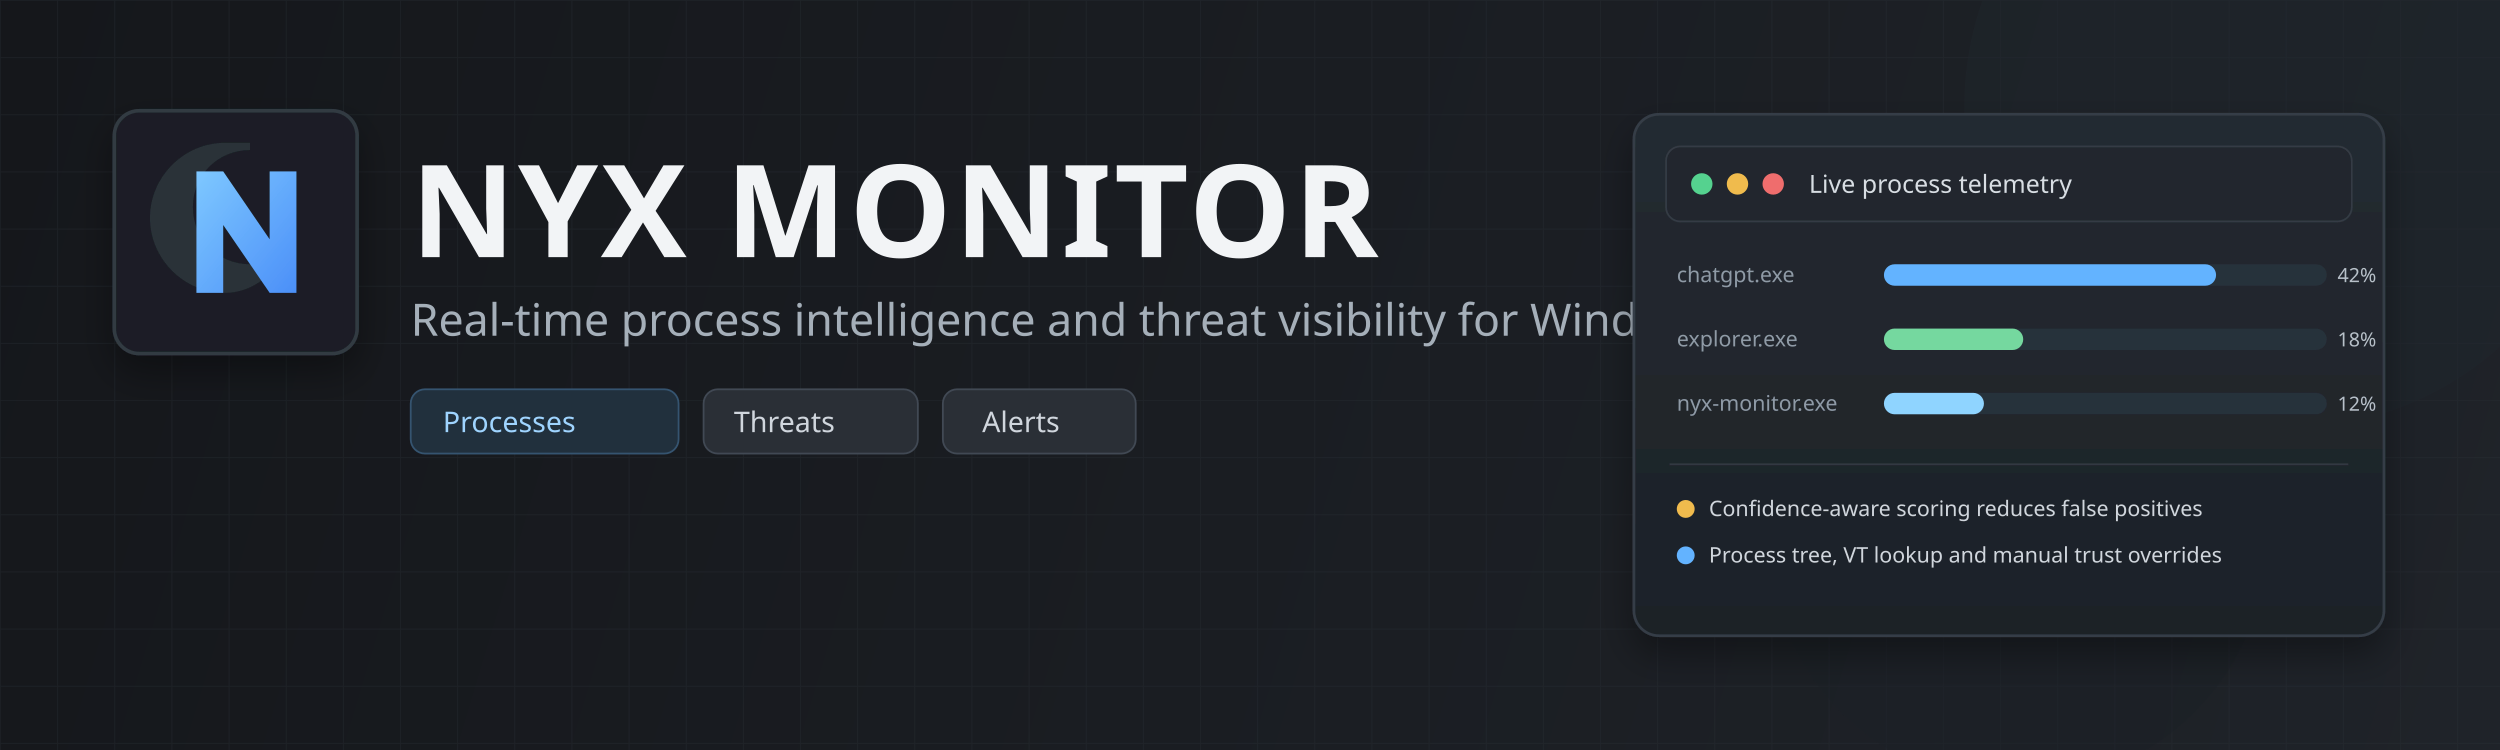
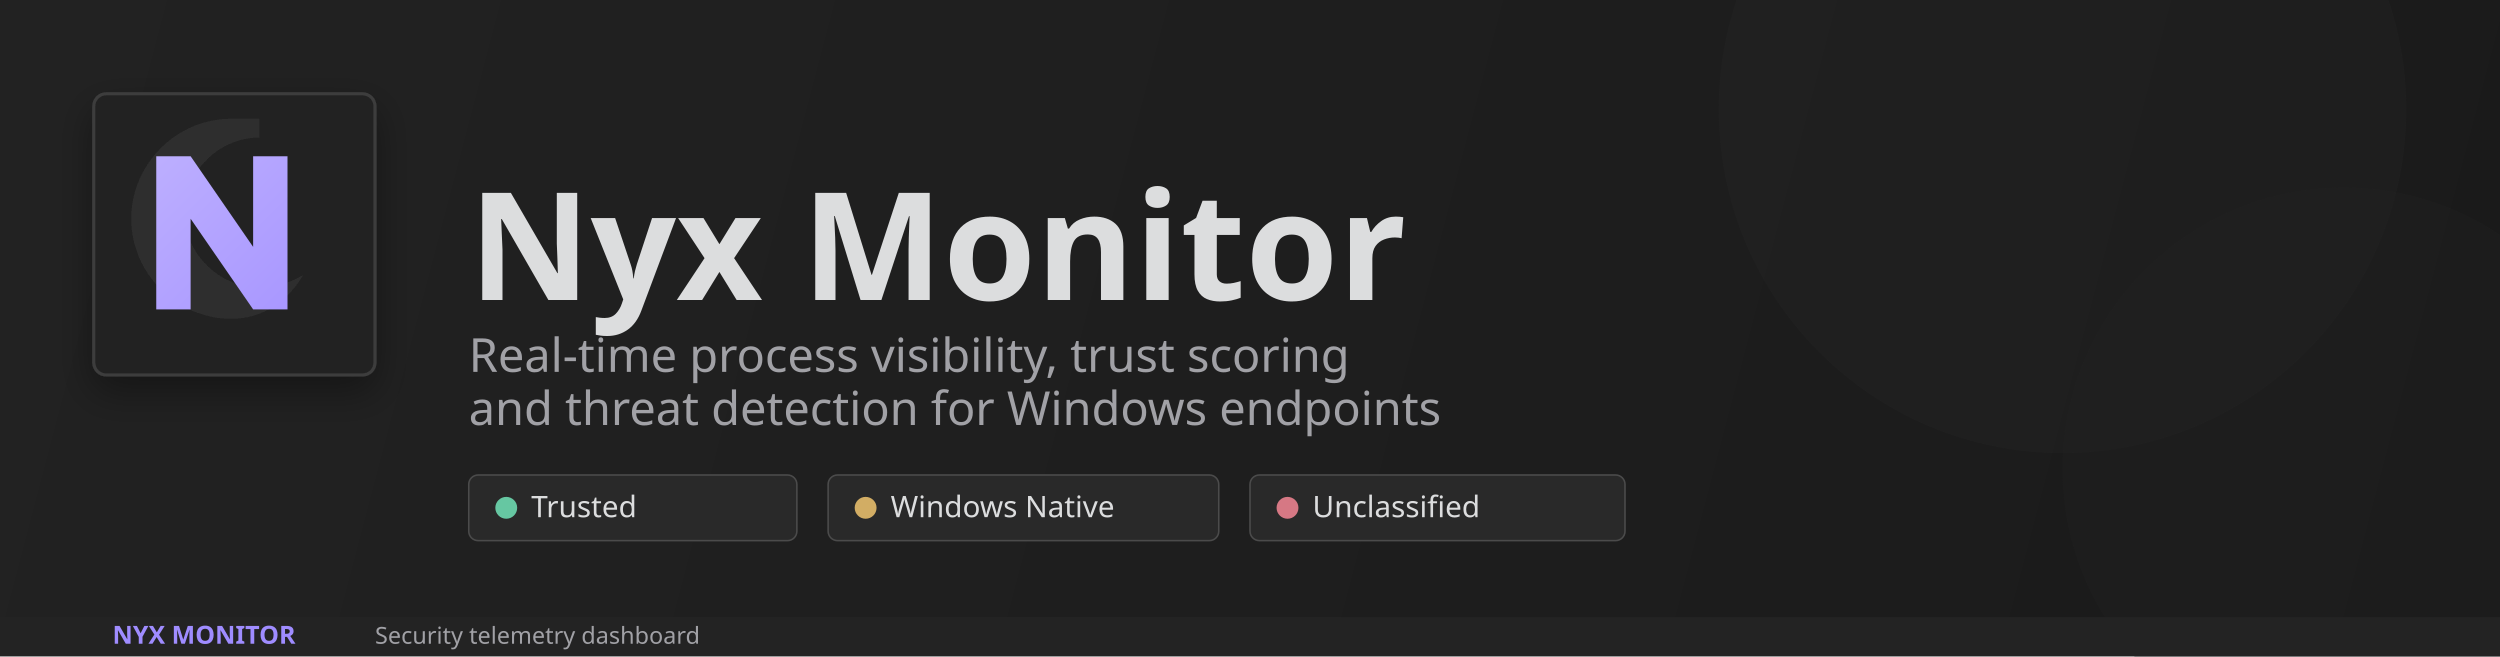
- <svg xmlns="http://www.w3.org/2000/svg" width="1400" height="420" viewBox="0 0 1400 420" role="img" aria-label="Nyx Monitor banner">
+ <svg xmlns="http://www.w3.org/2000/svg" width="1600" height="420" viewBox="0 0 1600 420" role="img" aria-label="Nyx Monitor banner">
  <defs>
-     <linearGradient id="bg" x1="0" y1="0" x2="1400" y2="420" gradientUnits="userSpaceOnUse">
-       <stop offset="0" stop-color="#15171b" />
-       <stop offset="1" stop-color="#1f2329" />
+     <linearGradient id="bgGradient" x1="0" y1="0" x2="1600" y2="420" gradientUnits="userSpaceOnUse">
+       <stop offset="0" stop-color="#222222" />
+       <stop offset="1" stop-color="#1a1a1a" />
    </linearGradient>
-     <linearGradient id="markGlow" x1="0" y1="0" x2="1" y2="1">
-       <stop offset="0" stop-color="#7ec8ff" />
-       <stop offset="1" stop-color="#4b8ff8" />
-     </linearGradient>
-     <linearGradient id="panel" x1="0" y1="0" x2="0" y2="1">
-       <stop offset="0" stop-color="#242a31" />
-       <stop offset="1" stop-color="#1d2228" />
+     <linearGradient id="brandGradient" x1="80" y1="70" x2="240" y2="230" gradientUnits="userSpaceOnUse">
+       <stop offset="0" stop-color="#c2b5ff" />
+       <stop offset="1" stop-color="#9f8cff" />
    </linearGradient>
    <filter id="softShadow" x="-20%" y="-20%" width="140%" height="140%">
-       <feDropShadow dx="0" dy="10" stdDeviation="10" flood-color="#000000" flood-opacity="0.35" />
+       <feDropShadow dx="0" dy="10" stdDeviation="12" flood-color="#03070b" flood-opacity="0.35" />
    </filter>
-     <pattern id="grid" width="32" height="32" patternUnits="userSpaceOnUse">
-       <path d="M 32 0 L 0 0 0 32" fill="none" stroke="#2b3138" stroke-width="1" />
-     </pattern>
  </defs>
-   <rect width="1400" height="420" fill="url(#bg)" />
-   <rect width="1400" height="420" fill="url(#grid)" opacity="0.35" />
-   <circle cx="1280" cy="60" r="180" fill="#20262d" opacity="0.45" />
-   <circle cx="1130" cy="300" r="140" fill="#1b2026" opacity="0.45" />
-   <g transform="translate(64 62)" filter="url(#softShadow)">
-     <rect x="0" y="0" width="136" height="136" rx="14" fill="#1a1f25" stroke="#323a43" stroke-width="2" />
-     <path d="M76 22C58 22 44 36 44 54C44 72 58 86 76 86C83 86 89 84 95 81C88 93 76 102 62 102C39 102 20 83 20 60C20 37 39 18 62 18H76Z" fill="#2a3139" />
-     <path d="M46 102V34H61L87 72V34H102V102H87L61 64V102H46Z" fill="url(#markGlow)" />
+   <rect width="1600" height="420" fill="url(#bgGradient)" />
+   <circle cx="1320" cy="70" r="220" fill="#292929" opacity="0.28" />
+   <circle cx="1500" cy="300" r="180" fill="#232323" opacity="0.3" />
+   <g filter="url(#softShadow)">
+     <rect x="60" y="60" width="180" height="180" rx="8" fill="#232323" stroke="#3c3c3c" stroke-width="2" />
+     <path d="M166 88C140 88 118 110 118 136C118 162 140 184 166 184C176 184 186 181 194 176C184 193 168 204 148 204C113 204 84 175 84 140C84 105 113 76 148 76H166Z" fill="#2f2f2f" />
+     <path d="M100 198V100H122L162 158V100H184V198H162L122 140V198H100Z" fill="url(#brandGradient)" />
  </g>
-   <g transform="translate(230 86)">
-     <text x="0" y="58" fill="#f2f4f6" font-size="72" font-weight="800" font-family="'Segoe UI', Tahoma, sans-serif" letter-spacing="1.5">NYX MONITOR</text>
-     <text x="0" y="102" fill="#a5afb9" font-size="25" font-weight="500" font-family="'Segoe UI', Tahoma, sans-serif">
-       Real-time process intelligence and threat visibility for Windows
+   <g transform="translate(300 110)">
+     <text x="0" y="82" fill="#dcddde" font-size="96" font-weight="700" font-family="Sora, 'Segoe UI', Tahoma, sans-serif">Nyx Monitor</text>
+     <text x="0" y="128" fill="#a1a1a6" font-size="30" font-weight="500" font-family="Sora, 'Segoe UI', Tahoma, sans-serif">
+       Real-time process visibility, trust scoring
    </text>
-     <g transform="translate(0 132)">
-       <rect x="0" y="0" width="150" height="36" rx="8" fill="#21303d" stroke="#355470" />
-       <text x="18" y="24" fill="#9fd4ff" font-size="16" font-family="'Segoe UI', Tahoma, sans-serif">Processes</text>
-       <rect x="164" y="0" width="120" height="36" rx="8" fill="#2a2f36" stroke="#414954" />
-       <text x="181" y="24" fill="#d0d6dd" font-size="16" font-family="'Segoe UI', Tahoma, sans-serif">Threats</text>
-       <rect x="298" y="0" width="108" height="36" rx="8" fill="#2a2f36" stroke="#414954" />
-       <text x="320" y="24" fill="#d0d6dd" font-size="16" font-family="'Segoe UI', Tahoma, sans-serif">Alerts</text>
+     <text x="0" y="162" fill="#a1a1a6" font-size="30" font-weight="500" font-family="Sora, 'Segoe UI', Tahoma, sans-serif">
+       and threat detection for Windows endpoints
+     </text>
+     <g transform="translate(0 194)">
+       <rect x="0" y="0" width="210" height="42" rx="6" fill="#292929" stroke="#4b4b4b" />
+       <circle cx="24" cy="21" r="7" fill="#66c7a2" />
+       <text x="40" y="27" fill="#dcddde" font-size="19" font-family="'Segoe UI', Tahoma, sans-serif">Trusted</text>
+       <rect x="230" y="0" width="250" height="42" rx="6" fill="#292929" stroke="#4b4b4b" />
+       <circle cx="254" cy="21" r="7" fill="#d2ad64" />
+       <text x="270" y="27" fill="#dcddde" font-size="19" font-family="'Segoe UI', Tahoma, sans-serif">Windows Native</text>
+       <rect x="500" y="0" width="240" height="42" rx="6" fill="#292929" stroke="#4b4b4b" />
+       <circle cx="524" cy="21" r="7" fill="#d67884" />
+       <text x="540" y="27" fill="#dcddde" font-size="19" font-family="'Segoe UI', Tahoma, sans-serif">Unclassified</text>
    </g>
  </g>
-   <g transform="translate(915 64)" filter="url(#softShadow)">
-     <rect x="0" y="0" width="420" height="292" rx="14" fill="url(#panel)" stroke="#353d46" stroke-width="1.5" />
-     <rect x="18" y="18" width="384" height="42" rx="8" fill="#20262d" stroke="#343b44" />
-     <circle cx="38" cy="39" r="6" fill="#54d28f" />
-     <circle cx="58" cy="39" r="6" fill="#f0bb4e" />
-     <circle cx="78" cy="39" r="6" fill="#ef6d6d" />
-     <text x="98" y="44" fill="#d8dde3" font-size="14" font-family="'Segoe UI', Tahoma, sans-serif">Live process telemetry</text>
-     <g transform="translate(24 82)">
-       <text x="0" y="12" fill="#8f9aa6" font-size="12" font-family="'Segoe UI', Tahoma, sans-serif">chatgpt.exe</text>
-       <rect x="116" y="2" width="248" height="12" rx="6" fill="#28303a" />
-       <rect x="116" y="2" width="186" height="12" rx="6" fill="#63b3ff" />
-       <text x="370" y="12" fill="#b8c0c9" font-size="11" font-family="'Segoe UI', Tahoma, sans-serif">42%</text>
-     </g>
-     <g transform="translate(24 118)">
-       <text x="0" y="12" fill="#8f9aa6" font-size="12" font-family="'Segoe UI', Tahoma, sans-serif">explorer.exe</text>
-       <rect x="116" y="2" width="248" height="12" rx="6" fill="#28303a" />
-       <rect x="116" y="2" width="78" height="12" rx="6" fill="#74d89f" />
-       <text x="370" y="12" fill="#b8c0c9" font-size="11" font-family="'Segoe UI', Tahoma, sans-serif">18%</text>
-     </g>
-     <g transform="translate(24 154)">
-       <text x="0" y="12" fill="#8f9aa6" font-size="12" font-family="'Segoe UI', Tahoma, sans-serif">nyx-monitor.exe</text>
-       <rect x="116" y="2" width="248" height="12" rx="6" fill="#28303a" />
-       <rect x="116" y="2" width="56" height="12" rx="6" fill="#8fd4ff" />
-       <text x="370" y="12" fill="#b8c0c9" font-size="11" font-family="'Segoe UI', Tahoma, sans-serif">12%</text>
-     </g>
-     <line x1="20" y1="196" x2="400" y2="196" stroke="#313842" />
-     <g transform="translate(24 214)">
-       <circle cx="5" cy="7" r="5" fill="#f0bb4e" />
-       <text x="18" y="11" fill="#d0d6dd" font-size="12" font-family="'Segoe UI', Tahoma, sans-serif">
-         Confidence-aware scoring reduces false positives
-       </text>
-     </g>
-     <g transform="translate(24 240)">
-       <circle cx="5" cy="7" r="5" fill="#63b3ff" />
-       <text x="18" y="11" fill="#d0d6dd" font-size="12" font-family="'Segoe UI', Tahoma, sans-serif">
-         Process tree, VT lookup and manual trust overrides
-       </text>
-     </g>
-   </g>
+   <rect x="0" y="395" width="1600" height="25" fill="#232323" />
+   <text x="72" y="412" fill="#9f8cff" font-size="16" font-weight="600" font-family="'Segoe UI', Tahoma, sans-serif">
+     NYX MONITOR
+   </text>
+   <text x="240" y="412" fill="#a1a1a6" font-size="15" font-family="'Segoe UI', Tahoma, sans-serif">
+     Security telemetry dashboard
+   </text>
</svg>
